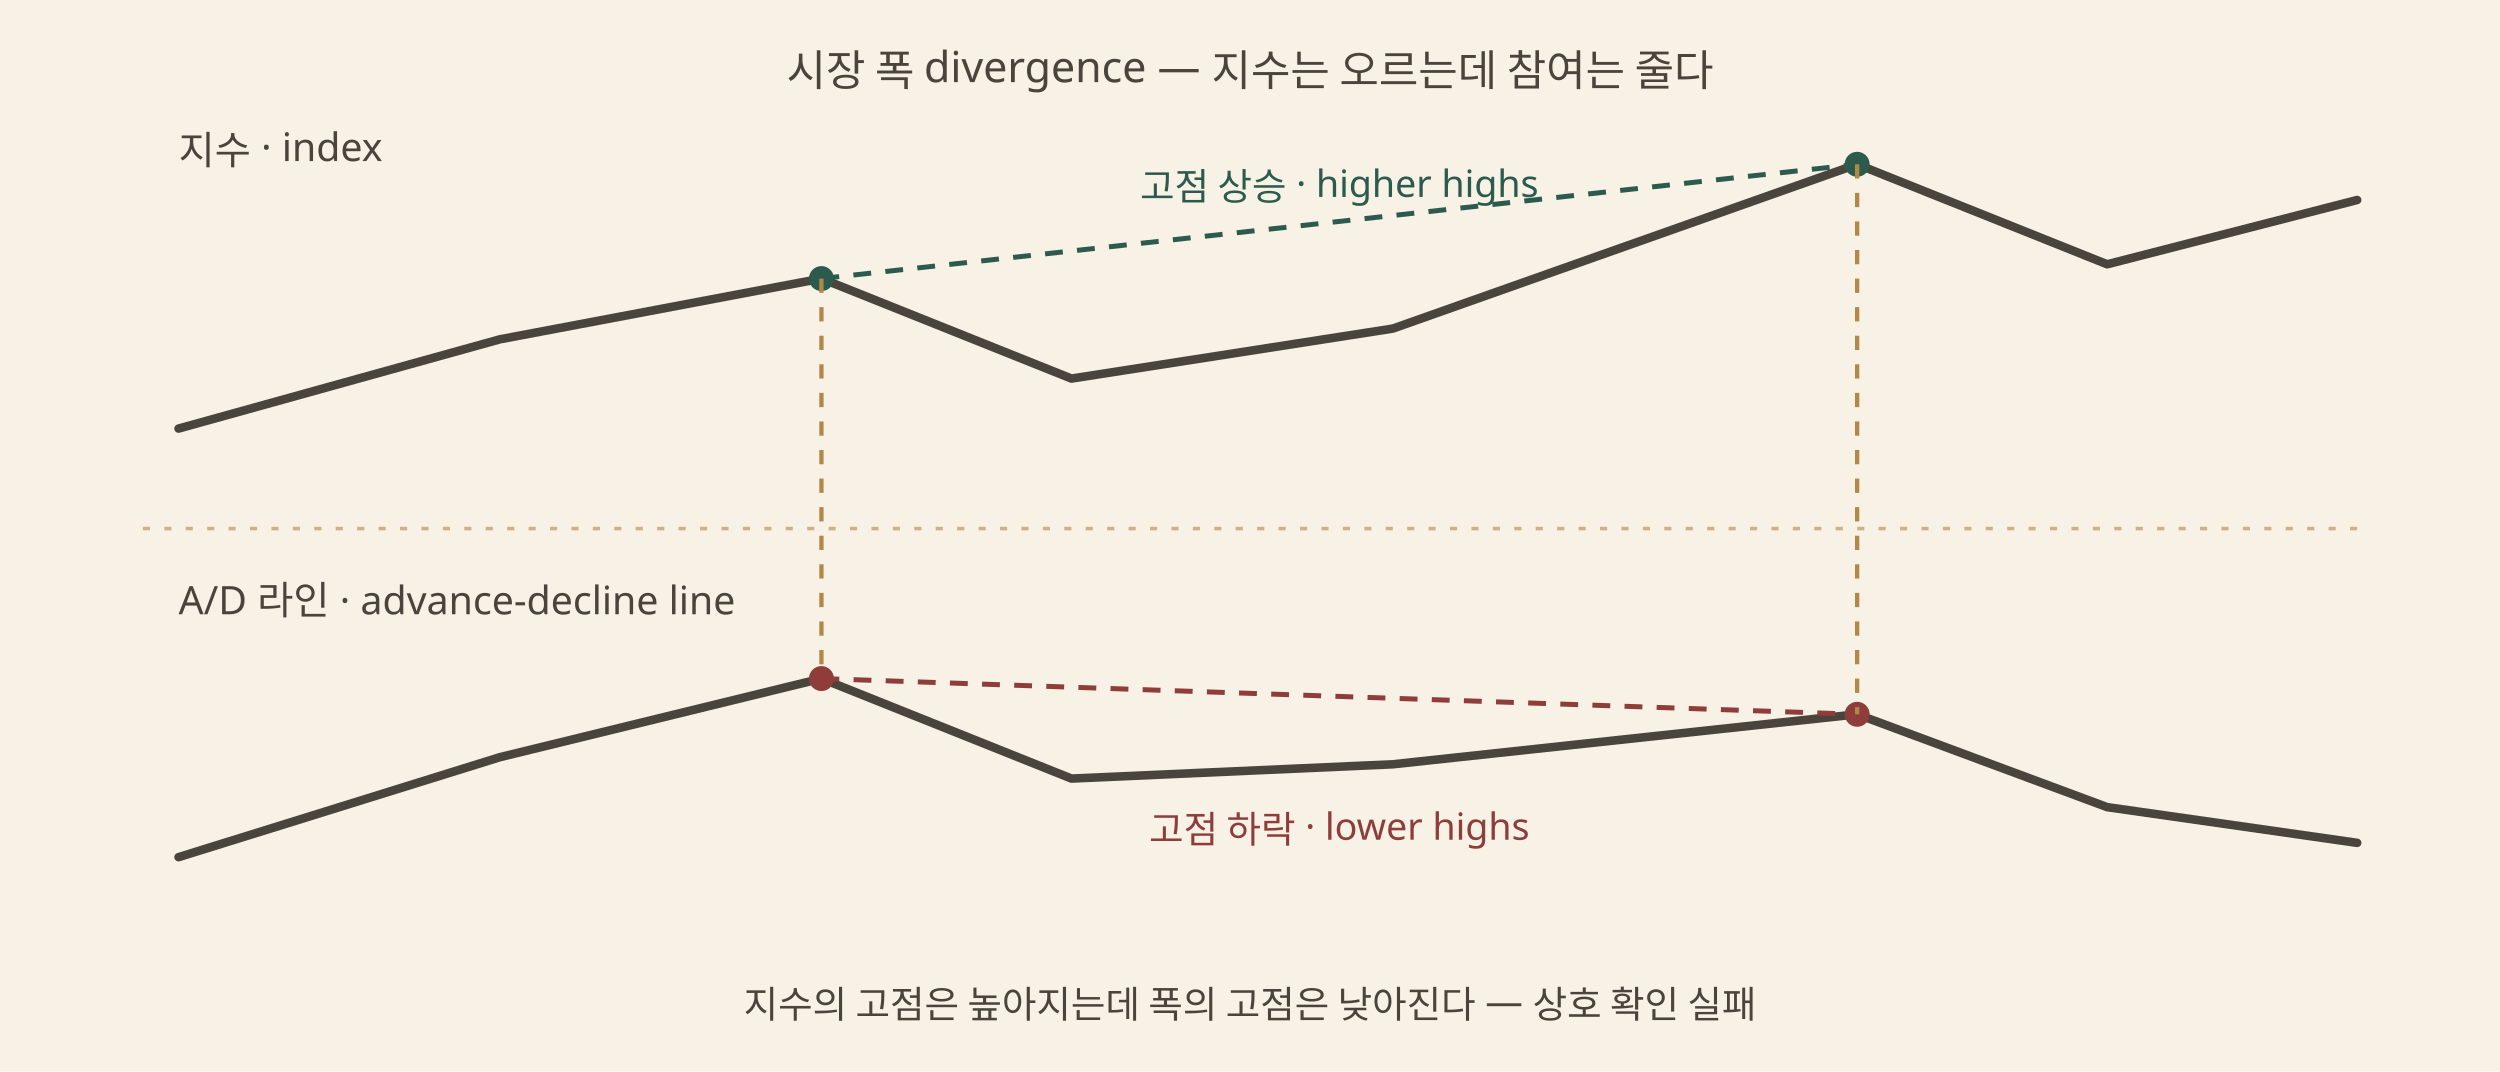
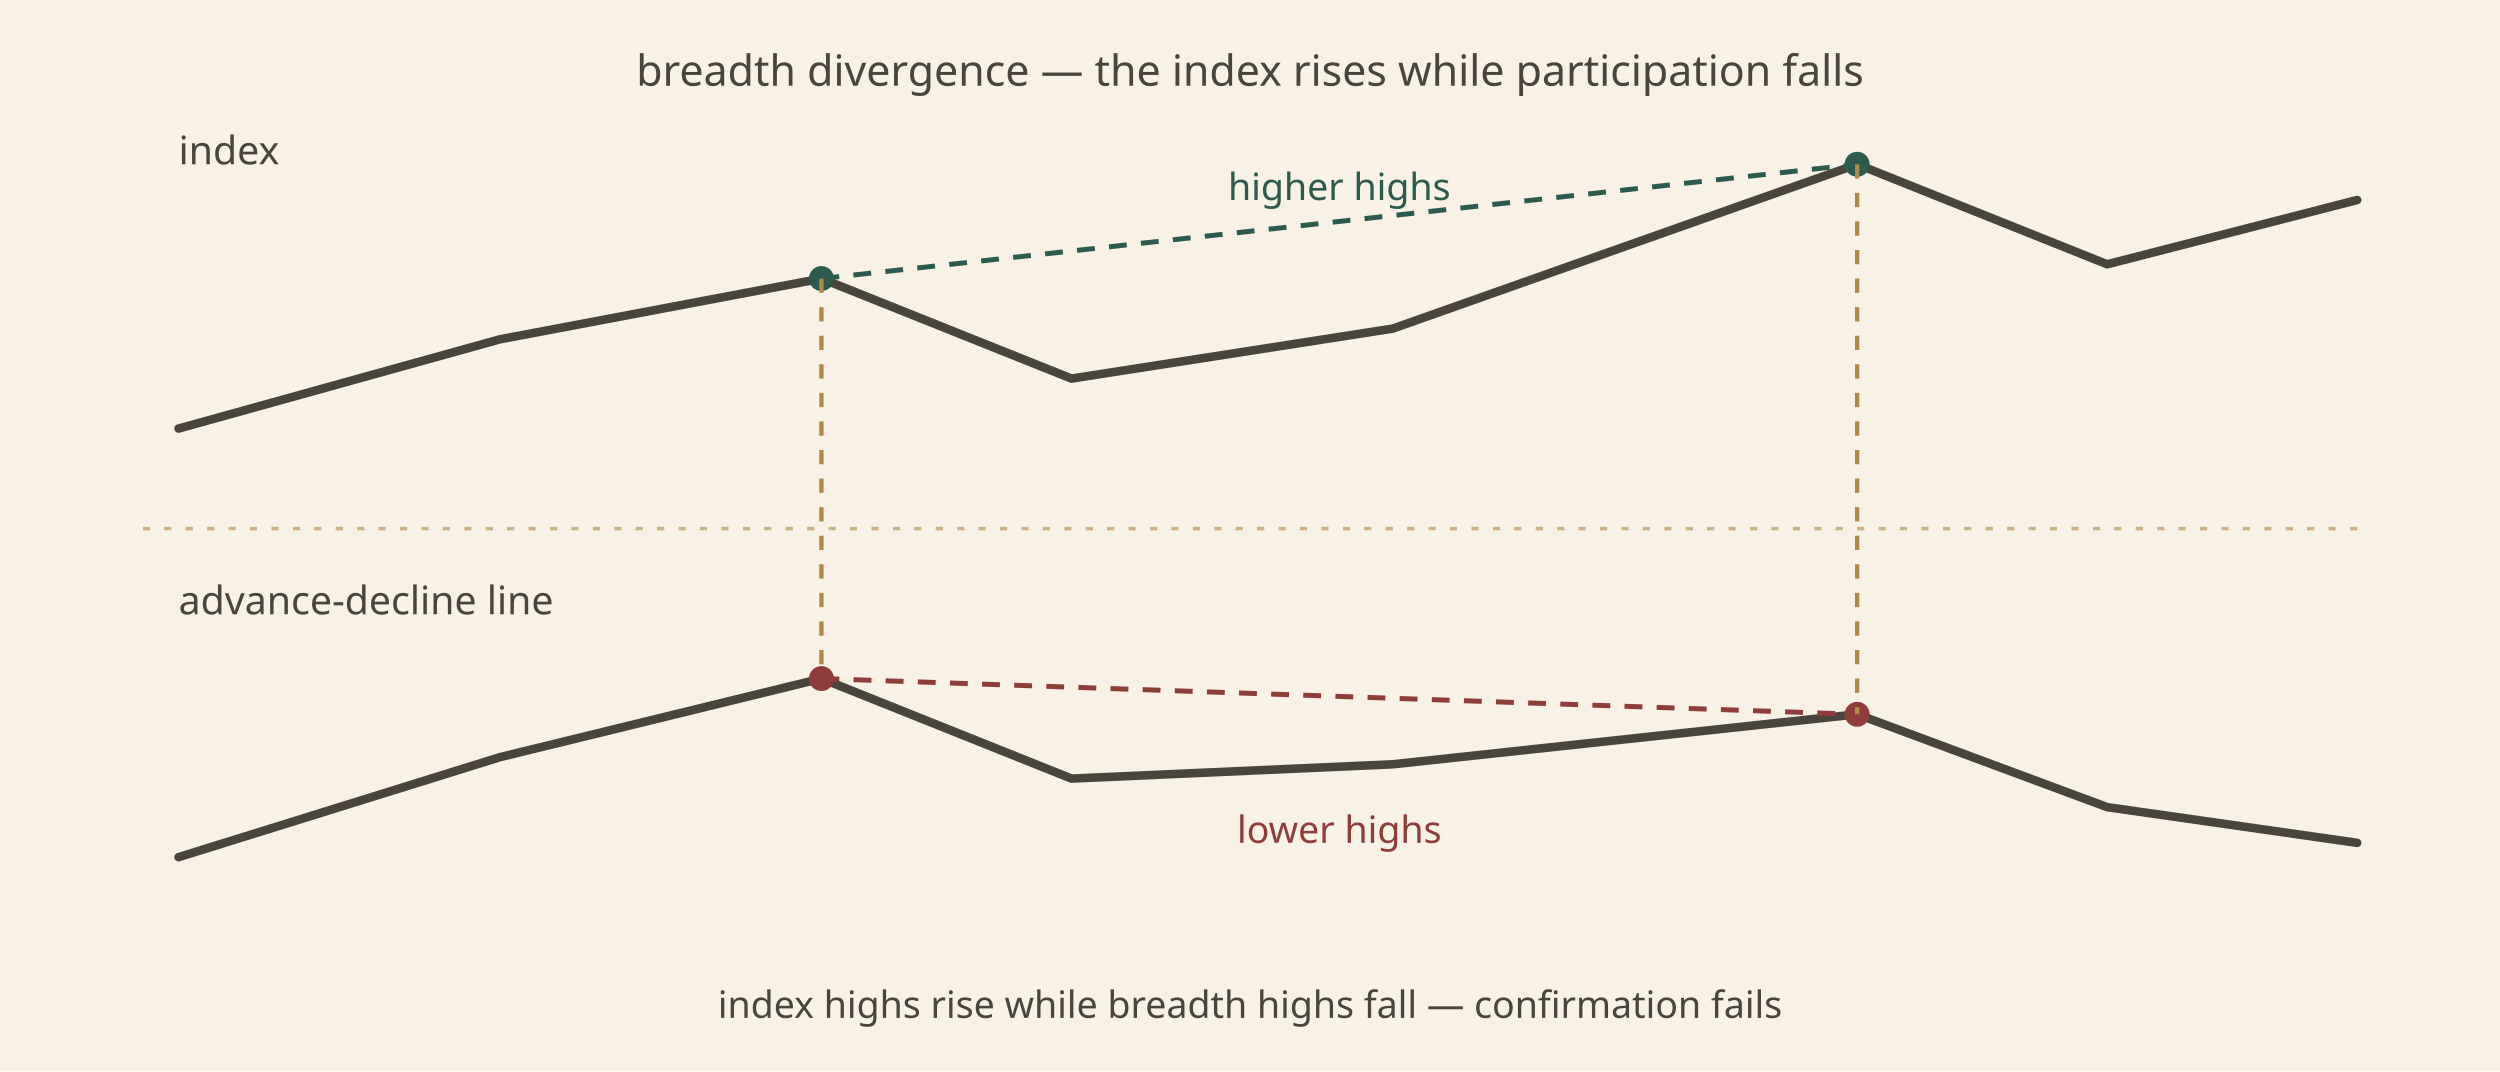
<svg xmlns="http://www.w3.org/2000/svg" viewBox="0 0 700 300" font-family="IBM Plex Sans KR, sans-serif">
  <rect width="700" height="300" fill="#f7f1e6" />
-   <text x="350" y="24" fill="#4a453c" font-size="12" text-anchor="middle">시장 폭 divergence — 지수는 오르는데 참여는 줄다</text>
-   <text x="50" y="46" fill="#4a453c" font-size="11">지수 · index</text>
+   <text x="350" y="24" fill="#4a453c" font-size="12" text-anchor="middle">breadth divergence — the index rises while participation falls</text>
+   <text x="50" y="46" fill="#4a453c" font-size="11">index</text>
  <path d="M50 120 L140 95 L230 78 L300 106 L390 92 L520 46 L590 74 L660 56" fill="none" stroke="#4a453c" stroke-width="2.4" stroke-linejoin="round" stroke-linecap="round" />
  <circle cx="230" cy="78" r="3.5" fill="#2c5a4c" />
  <circle cx="520" cy="46" r="3.5" fill="#2c5a4c" />
  <line x1="230" y1="78" x2="520" y2="46" stroke="#2c5a4c" stroke-width="1.4" stroke-dasharray="5 4" />
-   <text x="375" y="56" fill="#2c5a4c" font-size="10.5" text-anchor="middle">고점 상승 · higher highs</text>
+   <text x="375" y="56" fill="#2c5a4c" font-size="10.5" text-anchor="middle">higher highs</text>
  <line x1="40" y1="148" x2="660" y2="148" stroke="#b08948" stroke-width="1" stroke-dasharray="2 4" opacity="0.6" />
-   <text x="50" y="172" fill="#4a453c" font-size="11">A/D 라인 · advance-decline line</text>
+   <text x="50" y="172" fill="#4a453c" font-size="11">advance-decline line</text>
  <path d="M50 240 L140 212 L230 190 L300 218 L390 214 L520 200 L590 226 L660 236" fill="none" stroke="#4a453c" stroke-width="2.4" stroke-linejoin="round" stroke-linecap="round" />
  <circle cx="230" cy="190" r="3.5" fill="#8f3d3a" />
  <circle cx="520" cy="200" r="3.5" fill="#8f3d3a" />
  <line x1="230" y1="190" x2="520" y2="200" stroke="#8f3d3a" stroke-width="1.4" stroke-dasharray="5 4" />
-   <text x="375" y="236" fill="#8f3d3a" font-size="10.5" text-anchor="middle">고점 하락 · lower highs</text>
+   <text x="375" y="236" fill="#8f3d3a" font-size="10.5" text-anchor="middle">lower highs</text>
  <line x1="230" y1="78" x2="230" y2="190" stroke="#b08948" stroke-width="1.2" stroke-dasharray="4 4" />
  <line x1="520" y1="46" x2="520" y2="200" stroke="#b08948" stroke-width="1.2" stroke-dasharray="4 4" />
-   <text x="350" y="285" fill="#4a453c" font-size="10.5" text-anchor="middle">지수의 고점은 높아지는데 폭의 고점은 낮아진다 — 상호 확인 실패</text>
+   <text x="350" y="285" fill="#4a453c" font-size="10.5" text-anchor="middle">index highs rise while breadth highs fall — confirmation fails</text>
</svg>
